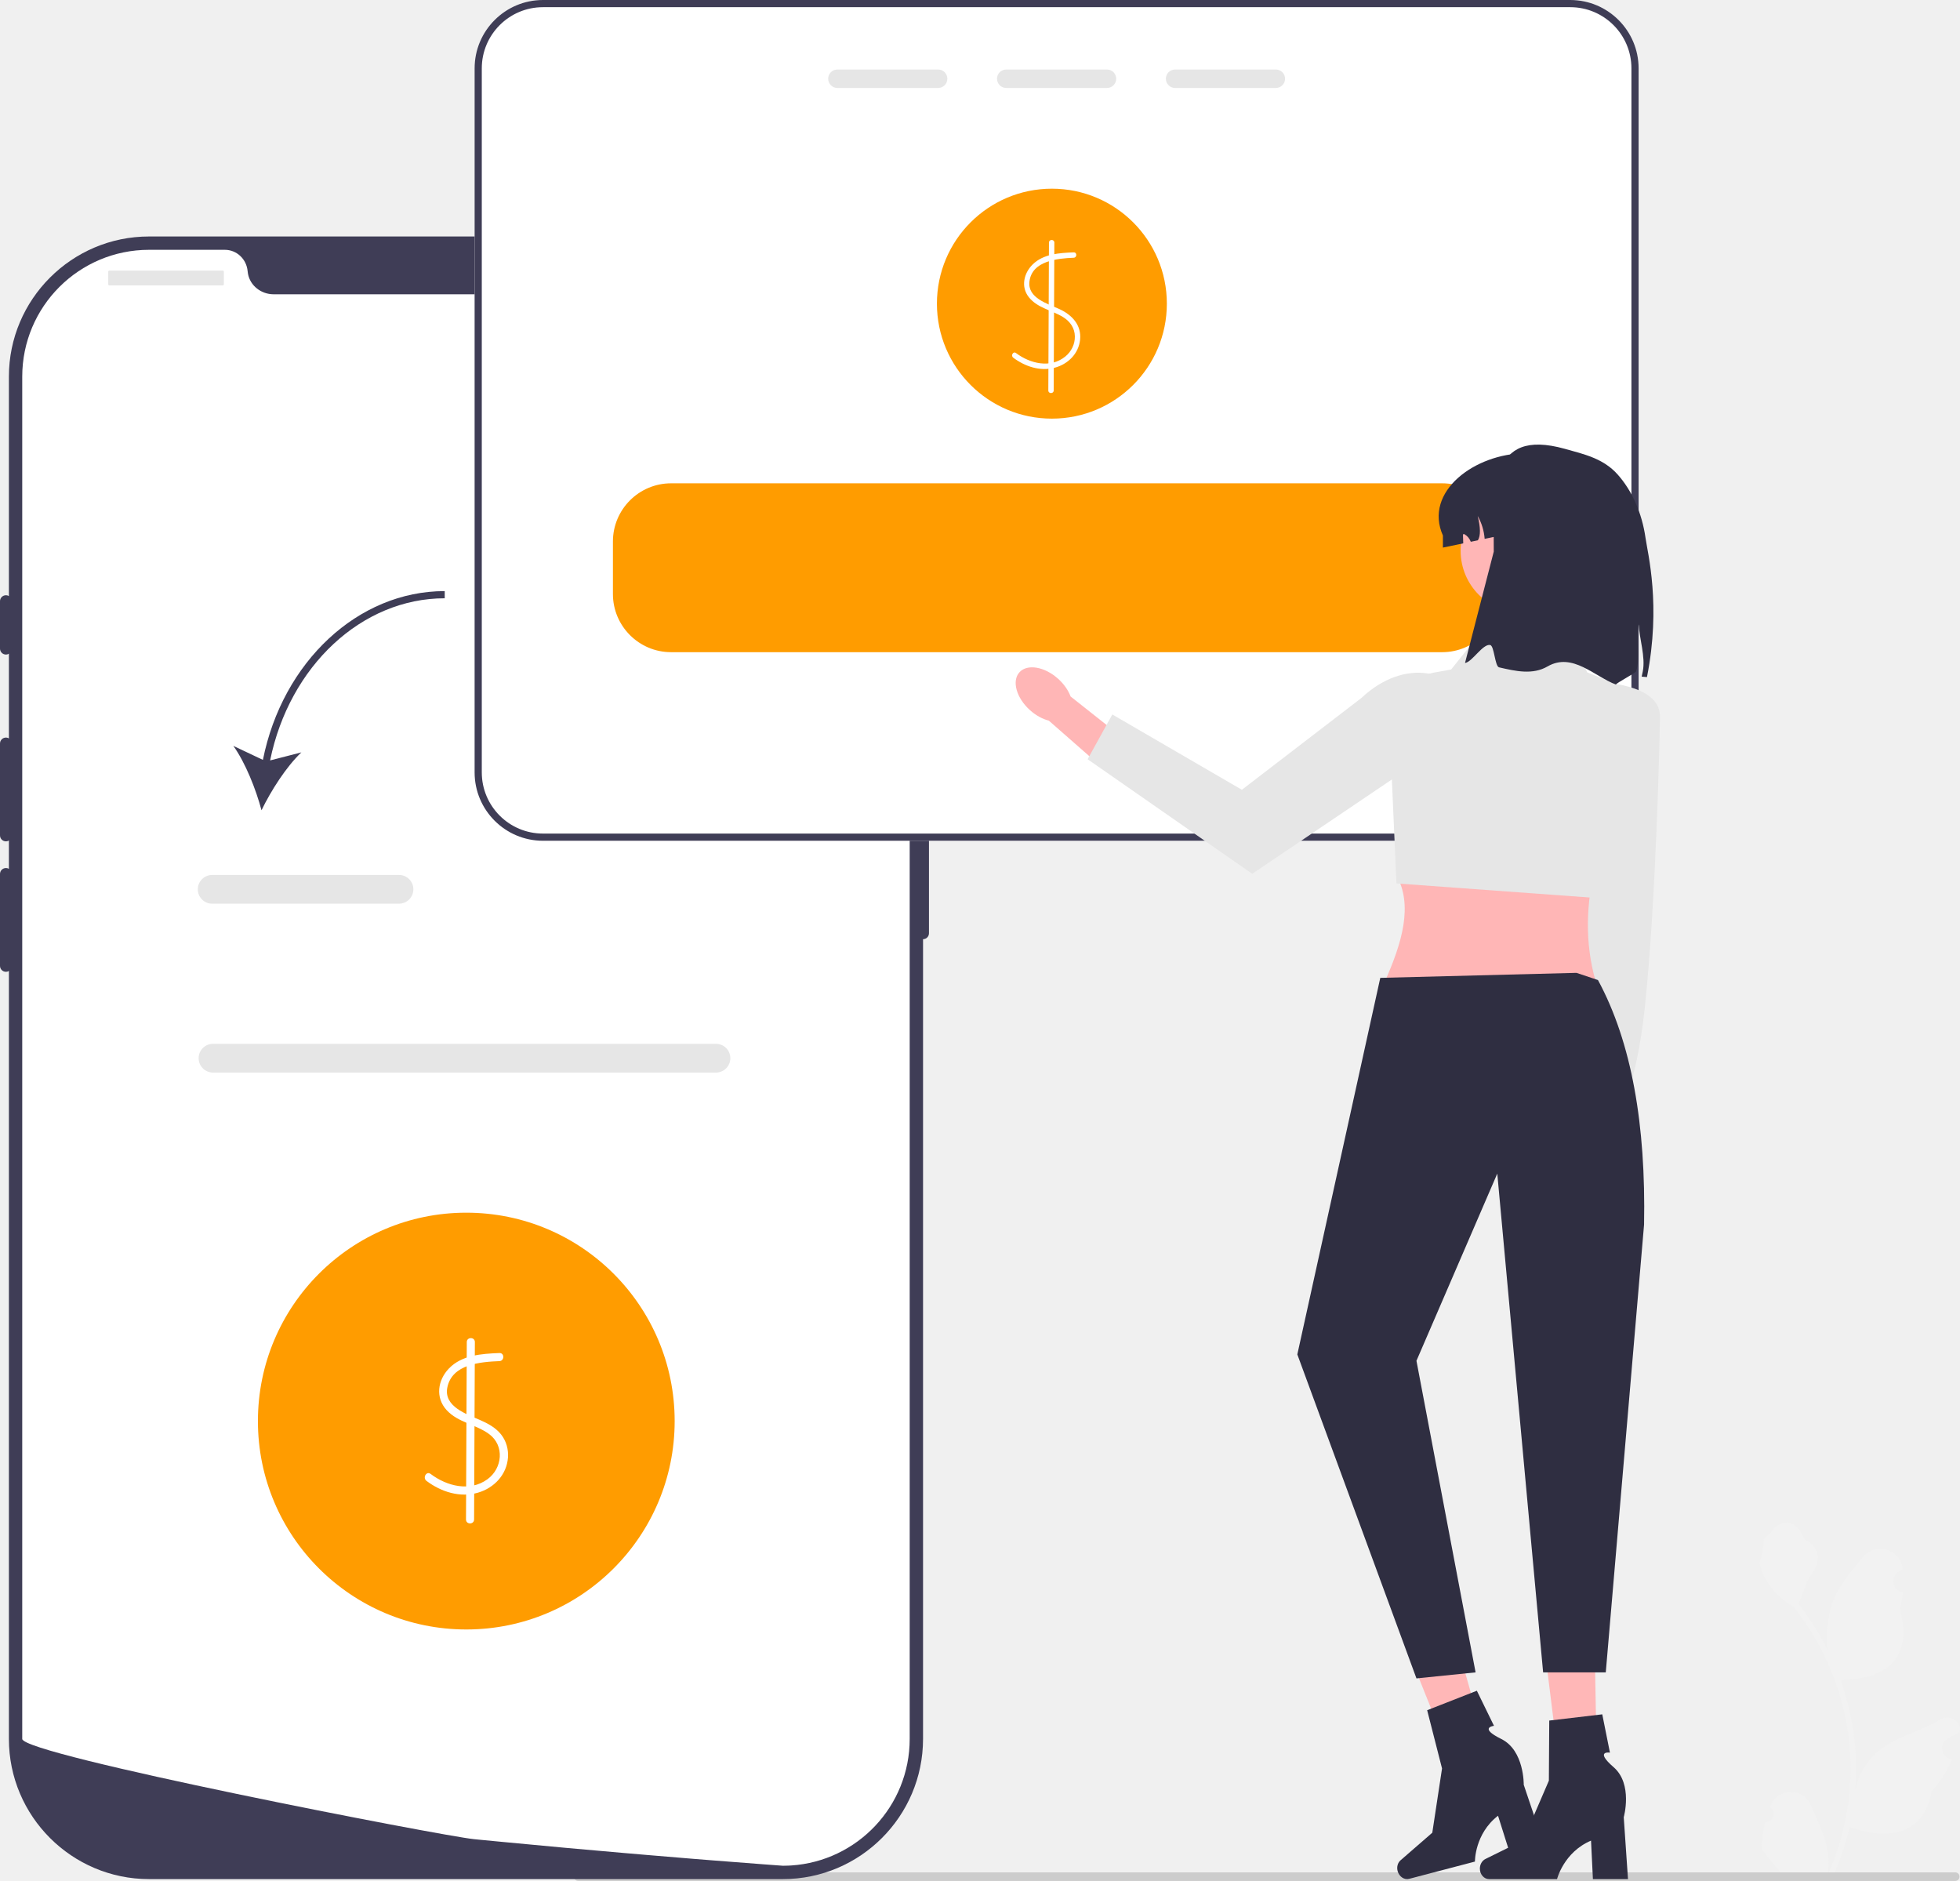
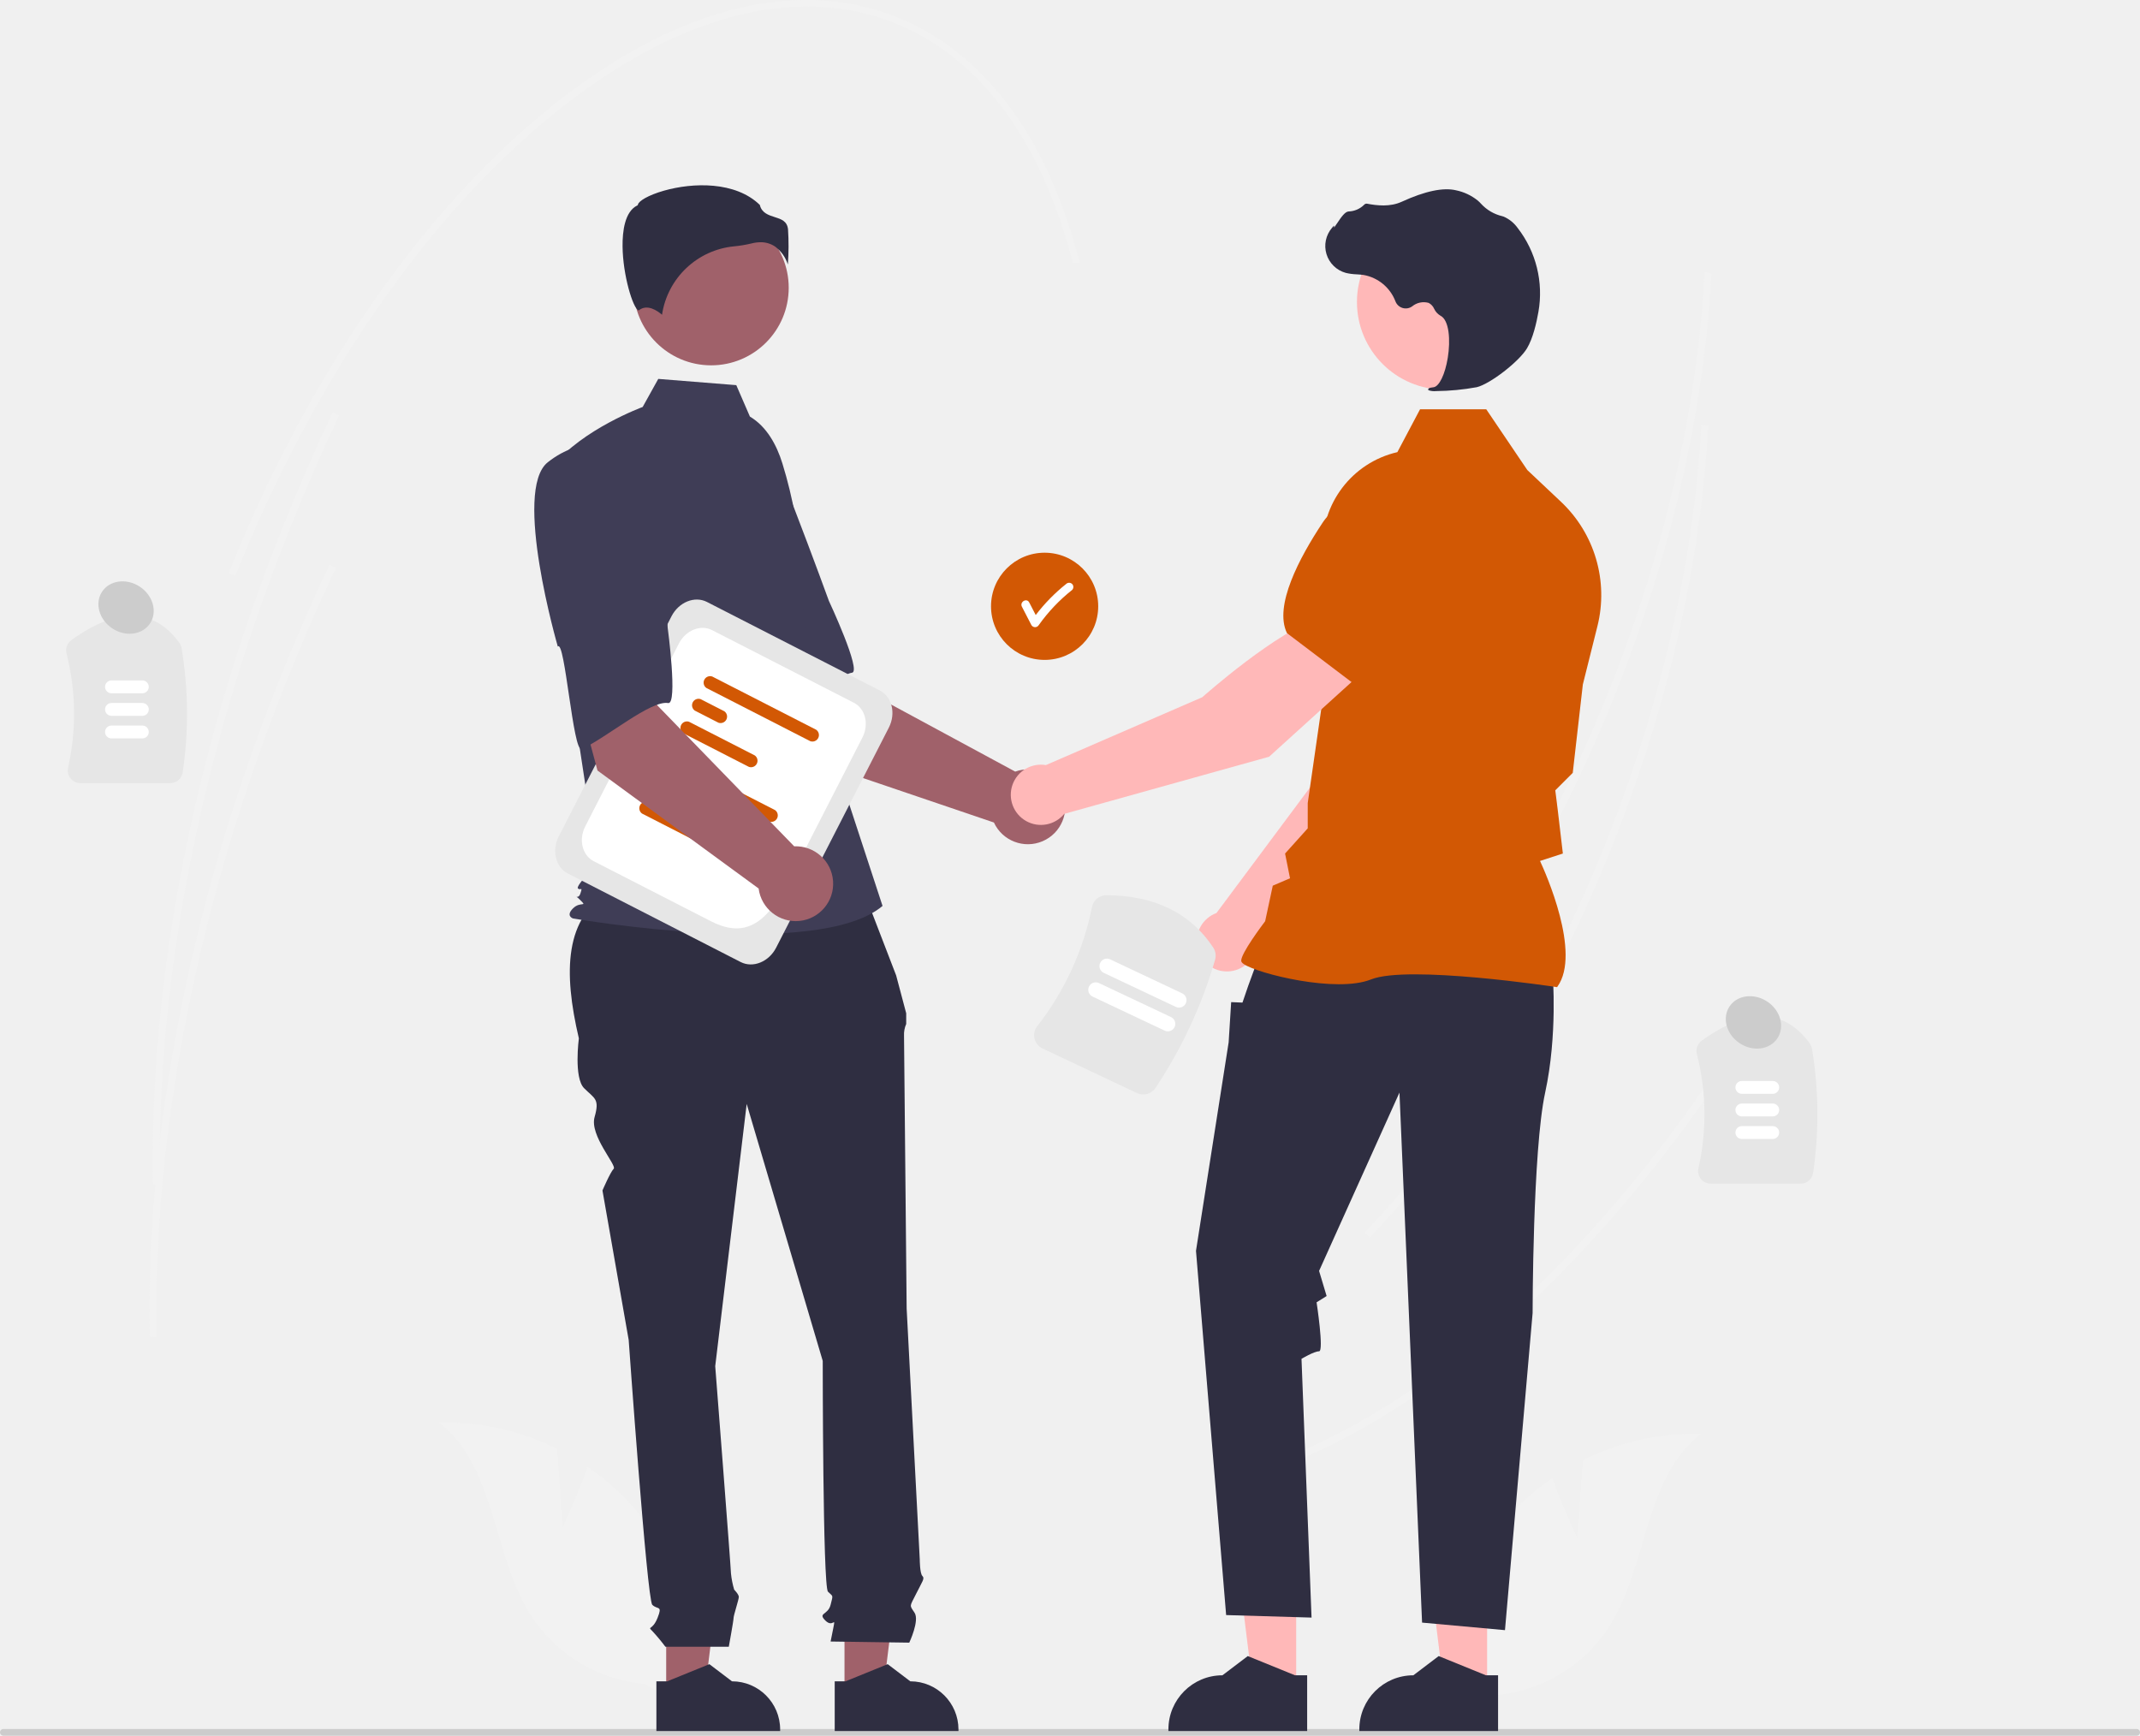
- <svg xmlns="http://www.w3.org/2000/svg" width="545.563" height="523.501" viewBox="0 0 545.563 523.501">
-   <path d="M491.304,507.168c2.066,.129,3.208-2.437,1.645-3.933l-.155-.618c.02-.05,.041-.099,.062-.148,2.089-4.982,9.17-4.947,11.241,.042,1.839,4.428,4.179,8.864,4.756,13.546,.258,2.067,.142,4.172-.316,6.2,4.308-9.411,6.575-19.687,6.575-30.021,0-2.597-.142-5.193-.433-7.783-.239-2.119-.568-4.224-.995-6.31-2.306-11.277-7.299-22.018-14.5-30.99-3.462-1.892-6.349-4.851-8.093-8.397-.626-1.279-1.117-2.655-1.35-4.056,.394,.052,1.486-5.949,1.188-6.317,.549-.833,1.532-1.247,2.131-2.06,2.982-4.043,7.091-3.337,9.236,2.157,4.582,2.313,4.627,6.148,1.815,9.837-1.789,2.347-2.035,5.522-3.604,8.035,.162,.207,.329,.407,.491,.614,2.961,3.798,5.522,7.88,7.681,12.169-.61-4.766,.291-10.508,1.826-14.21,1.748-4.217,5.025-7.769,7.91-11.415,3.466-4.379,10.573-2.468,11.184,3.083,.006,.054,.012,.107,.017,.161-.429,.242-.848,.499-1.259,.77-2.339,1.547-1.531,5.174,1.241,5.602l.063,.01c-.155,1.544-.42,3.074-.807,4.579,3.702,14.316-4.29,19.53-15.701,19.764-.252,.129-.497,.258-.749,.381,1.156,3.255,2.08,6.594,2.764,9.979,.614,2.99,1.04,6.013,1.279,9.049,.297,3.83,.271,7.68-.052,11.503l.019-.136c.82-4.211,3.107-8.145,6.427-10.87,4.946-4.063,11.933-5.559,17.268-8.824,2.568-1.572,5.859,.459,5.411,3.437l-.022,.143c-.794,.323-1.569,.698-2.319,1.117-.429,.242-.848,.499-1.259,.77-2.339,1.547-1.531,5.174,1.241,5.602l.063,.01c.045,.006,.084,.013,.129,.019-1.363,3.236-3.262,6.239-5.639,8.829-2.315,12.497-12.256,13.683-22.89,10.044h-.006c-1.163,5.064-2.861,10.011-5.044,14.726h-18.02c-.065-.2-.123-.407-.181-.607,1.666,.103,3.346,.006,4.986-.297-1.337-1.641-2.674-3.294-4.011-4.935-.032-.032-.058-.065-.084-.097-.678-.84-1.363-1.673-2.041-2.512l-0-.001c-.042-2.578,.267-5.147,.879-7.64l.001-0Z" fill="#f2f2f2" />
-   <path d="M159.753,522.311c0,.66,.53,1.19,1.19,1.19h383.29c.66,0,1.19-.53,1.19-1.19,0-.66-.53-1.19-1.19-1.19H160.943c-.66,0-1.19,.53-1.19,1.19Z" fill="#ccc" />
-   <g>
-     <path d="M217.914,522.994H41.489c-21.512,0-39.013-17.501-39.013-39.014V104.831c0-21.512,17.501-39.013,39.013-39.013H217.914c21.512,0,39.013,17.501,39.013,39.013V483.98c0,21.512-17.501,39.014-39.013,39.014Z" fill="#3f3d56" />
-     <path d="M256.927,205.281c-.91,0-1.65,.74-1.65,1.65v52.815c0,.91,.74,1.65,1.65,1.65s1.65-.74,1.65-1.65v-52.815c0-.91-.74-1.65-1.65-1.65Z" fill="#3f3d56" />
-     <path d="M253.213,104.831V483.973c0,18.724-14.573,34.041-33.001,35.229h-.008c-.272,.017-.545,.033-.825,.041-.487,.025-.974,.033-1.469,.033,0,0-1.816-.132-5.133-.38-3.35-.248-8.227-.619-14.309-1.106-1.824-.14-3.747-.297-5.777-.462-4.044-.33-8.483-.693-13.245-1.106-1.898-.157-3.862-.33-5.867-.503-10.249-.883-21.728-1.915-33.834-3.086-2.047-.19-4.11-.388-6.189-.594-.545-.058-1.098-.107-1.65-.165-8.632-.85-125.716-23.478-125.716-27.901V104.831c0-19.5,15.803-35.303,35.303-35.303h21.076c3.367,0,6.074,2.624,6.363,5.983,.025,.223,.05,.446,.091,.668,.611,3.375,3.705,5.727,7.138,5.727h107.082c3.433,0,6.528-2.352,7.138-5.727,.041-.223,.066-.446,.091-.668,.289-3.359,2.996-5.983,6.362-5.983h21.076c19.5,0,35.303,15.803,35.303,35.303Z" fill="#fff" />
-     <path d="M1.65,165.67c-.91,0-1.65,.74-1.65,1.65v13.204c0,.91,.74,1.65,1.65,1.65s1.65-.74,1.65-1.65v-13.204c0-.91-.74-1.65-1.65-1.65Z" fill="#3f3d56" />
-     <path d="M1.65,205.281c-.91,0-1.65,.74-1.65,1.65v25.582c0,.91,.74,1.65,1.65,1.65s1.65-.74,1.65-1.65v-25.582c0-.91-.74-1.65-1.65-1.65Z" fill="#3f3d56" />
-     <path d="M1.65,241.591c-.91,0-1.65,.74-1.65,1.65v25.582c0,.91,.74,1.65,1.65,1.65s1.65-.74,1.65-1.65v-25.582c0-.91-.74-1.65-1.65-1.65Z" fill="#3f3d56" />
-     <rect x="30.121" y="75.308" width="32.184" height="4.126" rx=".31" ry=".31" fill="#e6e6e6" />
-     <circle cx="202.049" cy="76.133" r="3.301" fill="#e6e6e6" />
-     <circle cx="211.127" cy="76.133" r="3.301" fill="#e6e6e6" />
-     <circle cx="220.204" cy="76.133" r="3.301" fill="#e6e6e6" />
-   </g>
-   <path d="M199.289,298.516H59.289c-2.206,0-4-1.794-4-4s1.794-4,4-4H199.289c2.206,0,4,1.794,4,4s-1.794,4-4,4Z" fill="#e6e6e6" />
-   <circle cx="129.791" cy="395.516" r="58" fill="#ff9c00" />
-   <path d="M139.009,376.578c-4.895,.201-10.429,.537-14.046,4.293-3.143,3.263-3.832,8.105-.645,11.589,3.196,3.493,8.165,3.965,11.848,6.69,4.326,3.2,3.692,9.529-.494,12.562-4.936,3.576-11.309,1.909-15.822-1.494-1.156-.872-2.279,1.081-1.136,1.943,4.043,3.048,9.319,4.745,14.317,3.287,4.511-1.316,8.009-4.995,8.364-9.78,.17-2.284-.48-4.601-1.9-6.404-1.499-1.903-3.658-3.074-5.841-4.027-3.757-1.641-10.227-3.763-9.134-9.104,1.324-6.474,9.204-7.087,14.487-7.304,1.443-.059,1.45-2.31,0-2.25h0Z" fill="#fff" />
-   <path d="M129.928,373.516l-.216,49.393c-.006,1.448,2.244,1.45,2.25,0l.216-49.393c.006-1.448-2.244-1.45-2.25,0h0Z" fill="#fff" />
-   <path d="M437.086,0H151.126c-10.49,0-19.02,8.53-19.02,19.02V214.98c0,10.49,8.53,19.02,19.02,19.02H437.086c10.49,0,19.02-8.53,19.02-19.02V19.02c0-10.49-8.53-19.02-19.02-19.02Z" fill="#fff" />
-   <circle cx="292.791" cy="84.516" r="32" fill="#ff9c00" />
-   <path d="M298.861,70.236c-3.961,.163-8.42,.414-11.417,3.362-2.482,2.442-3.35,6.243-1.069,9.118,2.401,3.027,6.395,3.601,9.53,5.536,1.948,1.202,3.239,3.024,3.281,5.364,.039,2.191-.972,4.239-2.663,5.612-4.148,3.37-9.805,1.975-13.729-.972-.772-.58-1.521,.722-.757,1.295,3.25,2.441,7.435,3.858,11.479,2.808,3.723-.967,6.721-3.895,7.125-7.808,.425-4.124-2.283-6.932-5.794-8.544-3.21-1.473-8.839-3.042-8.308-7.616,.675-5.817,7.795-6.469,12.323-6.655,.962-.04,.967-1.54,0-1.5h0Z" fill="#fff" />
-   <path d="M291.977,67.516l-.18,41.158c-.004,.965,1.496,.967,1.5,0l.18-41.158c.004-.965-1.496-.967-1.5,0h0Z" fill="#fff" />
-   <path d="M437.086,0H151.126c-10.49,0-19.02,8.53-19.02,19.02V214.98c0,10.49,8.53,19.02,19.02,19.02H437.086c10.49,0,19.02-8.53,19.02-19.02V19.02c0-10.49-8.53-19.02-19.02-19.02Zm17.02,214.98c0,9.39-7.63,17.02-17.02,17.02H151.126c-9.39,0-17.02-7.63-17.02-17.02V19.02c0-9.39,7.63-17.02,17.02-17.02H437.086c9.39,0,17.02,7.63,17.02,17.02V214.98Z" fill="#3f3d56" />
-   <g>
-     <path d="M261.136,19.35h-28.06c-1.41,0-2.56,1.15-2.56,2.56,0,1.42,1.15,2.57,2.56,2.57h28.06c1.41,0,2.56-1.15,2.56-2.57,0-1.41-1.15-2.56-2.56-2.56Z" fill="#e6e6e6" />
-     <path d="M308.136,19.35h-28.06c-1.41,0-2.56,1.15-2.56,2.56,0,1.42,1.15,2.57,2.56,2.57h28.06c1.41,0,2.56-1.15,2.56-2.57,0-1.41-1.15-2.56-2.56-2.56Z" fill="#e6e6e6" />
-     <path d="M355.136,19.35h-28.06c-1.41,0-2.56,1.15-2.56,2.56,0,1.42,1.15,2.57,2.56,2.57h28.06c1.41,0,2.56-1.15,2.56-2.57,0-1.41-1.15-2.56-2.56-2.56Z" fill="#e6e6e6" />
-   </g>
-   <path d="M401.416,134.516H186.796c-8.93,0-16.19,7.26-16.19,16.19v14.62c0,8.93,7.26,16.19,16.19,16.19h214.62c8.93,0,16.19-7.26,16.19-16.19v-14.62c0-8.93-7.26-16.19-16.19-16.19Z" fill="#ff9c00" />
-   <path d="M73.179,211.492l-8.23-3.899c3.376,4.711,6.284,12.068,7.841,17.922,2.637-5.453,6.887-12.126,11.094-16.112l-8.698,2.238c5.36-26.268,25.519-45.126,48.604-45.126v-2c-24.113,0-45.139,19.648-50.611,46.976Z" fill="#3f3d56" />
-   <path d="M111.058,251.516H59.058c-2.206,0-4-1.794-4-4s1.794-4,4-4h52c2.206,0,4,1.794,4,4s-1.794,4-4,4Z" fill="#e6e6e6" />
-   <g>
-     <polygon points="456.979 238.488 456.454 279.327 446.293 315.732 438.17 312.702 441.776 279.333 441.302 234.176 456.979 238.488" fill="#ffb6b6" />
-     <ellipse cx="440.63" cy="320.578" rx="9.634" ry="5.72" transform="translate(46.30757 696.6564) rotate(-79.68097)" fill="#ffb6b6" />
-     <path d="M444.648,189.861s17.407,.24,17.392,9.487c-.008,5.221-1.129,52.623-4.25,81.42-2.406,22.207-7,28-7,28l-11-25,4.857-93.906Z" fill="#e6e6e6" />
-     <path d="M444.201,273.299h-58.788c4.927-10.995,7.957-21.467,3.221-29.796l55.566-3.221c-2.777,11.244-3.116,22.28,0,33.018Z" fill="#ffb6b6" />
-     <path d="M436.953,175.856l-23.354-1.611-9.664,12.08-4.899,.891c-7.344,1.335-12.573,7.889-12.245,15.346l1.906,43.313,55.821,4.07,13.374-56.402-16.106-6.412-4.832-11.274Z" fill="#e6e6e6" />
-     <g>
-       <path d="M294.531,188.922c1.657,1.491,2.84,3.232,3.465,4.921l16.681,13.203-6.515,7.754-16.22-14.228c-1.745-.443-3.601-1.436-5.258-2.927-3.785-3.405-5.097-8.118-2.93-10.527,2.167-2.409,6.992-1.601,10.777,1.804h0Z" fill="#ffb6b6" />
-       <path d="M412.468,200.037v0l-63.916,43.159-45.817-31.884,6.879-12.46,36.06,20.957,33.255-25.534c11.842-11.123,26.684-8.967,33.539,5.762Z" fill="#e6e6e6" />
-     </g>
-     <circle cx="423.891" cy="153.302" r="17.326" fill="#ffb6b6" />
-     <path d="M447.441,149.046v3.36l-19.54-5.5-14.65,3.07c-.17-2.23-.83-4.42-1.93-6.36,.765,3.112,.851,5.519,.04,6.76l-1.97,.41c-.32-.87-.94-1.63-1.75-2.09-.08-.05-.18-.09-.27-.06-.14,.05-.15,.23-.15,.37,.02,.74,.04,1.48,.07,2.22l-5.66,1.18v-3.36c-5.43-12.218,8.882-22.79,22.91-22.9,6.33-.05,12.05,2.56,16.2,6.7,4.14,4.15,6.7,9.87,6.7,16.2Z" fill="#2f2e41" />
-     <path d="M458.433,188.444l-1.476-.122c.105-.483,.21-.959,.306-1.441,.818-4.05-.982-9.205-1.115-13.095-.694,4.111,.493,9.168-.736,13.071-.137,.434-5.476,3.232-5.623,3.66-5.909-2.161-12.063-9.066-19.032-5.033-4.121,2.385-8.824,1.34-13.503,.248-1.158-.27-1.319-5.99-2.466-6.215-2.053-.402-5.068,4.797-7,5l8-31c0-16.864-1.562-34.557,19.8-28.594,5.373,1.5,10.69,2.675,14.656,7.11,3.965,4.44,6.789,10.646,7.789,17.713,.603,4.263,4.367,18.739,.397,38.7Z" fill="#2f2e41" />
-     <g>
-       <polygon points="444.638 500.18 435.102 500.405 429.786 457.561 443.859 457.228 444.638 500.18" fill="#ffb7b7" />
-       <path d="M411.919,520.077h0c0,1.611,1.143,2.917,2.554,2.917h18.929s1.863-7.488,9.458-10.71l.524,10.71h9.765l-1.183-17.222s2.612-9.214-2.813-13.924c-5.425-4.71-1.031-4.054-1.031-4.054l-2.134-10.659-14.756,1.735-.108,16.732-7.161,16.608-10.503,5.188c-.935,.462-1.54,1.514-1.54,2.677l-0,0Z" fill="#2f2e41" />
-     </g>
-     <g>
-       <polygon points="415.624 493.198 406.457 495.836 390.443 455.743 403.972 451.85 415.624 493.198" fill="#ffb7b7" />
-       <path d="M389.025,520.746h0c.409,1.558,1.846,2.531,3.21,2.174l18.31-4.803s-.098-7.716,6.43-12.76l3.225,10.227,9.445-2.478-5.515-16.358s.189-9.575-6.254-12.754c-6.443-3.179-2.026-3.66-2.026-3.66l-4.769-9.769-13.833,5.423,4.141,16.212-2.712,17.882-8.843,7.684c-.787,.684-1.105,1.855-.81,2.981l-0,0Z" fill="#2f2e41" />
-     </g>
-     <path d="M438.791,270.768l6,2c9.381,17.326,13.358,40.334,12.831,68.078l-10.658,124.611h-17.437l-12.76-138.822-22.5,52.105,16.462,86.717-16.462,1.678-33.158-90.172,23.092-104.802,54.589-1.395Z" fill="#2f2e41" />
-   </g>
+ <svg xmlns="http://www.w3.org/2000/svg" width="758.67" height="615.326" viewBox="0 0 758.67 615.326" role="img" artist="Katerina Limpitsouni" source="https://undraw.co/">
+   <path d="M826.33,254.42c-3.941,43.423-15.169,89.211-32.778,133.39-21.775,54.633-51.526,102.754-86.037,139.159l-1.915-1.67c34.344-36.231,63.959-84.139,85.643-138.546,19.597-49.167,31.254-100.332,33.724-147.942l2.447.41Q827.027,246.764,826.33,254.42Z" transform="translate(-220.665 -142.3368)" fill="#f2f2f2" />
+   <path d="M842.027,506.615c-48.472,77.116-107.28,132.216-165.59,155.148l-1.18-2.163C733.164,636.826,791.627,582.009,839.878,505.245Z" transform="translate(-220.665 -142.3368)" fill="#f2f2f2" />
+   <path d="M825.154,308.484c-3.941,43.423-15.169,89.211-32.778,133.39C770.601,496.506,740.85,544.627,706.34,581.033l-1.915-1.67c34.344-36.231,63.959-84.139,85.643-138.546,19.597-49.167,31.254-100.332,33.724-147.942l2.447.41Q825.85,300.827,825.154,308.484Z" transform="translate(-220.665 -142.3368)" fill="#f2f2f2" />
+   <path d="M280.991,419.965H249.187a4.501,4.501,0,0,1-3.535-1.703,4.408,4.408,0,0,1-.863-3.746,86.49,86.49,0,0,0-.555-40.536,4.509,4.509,0,0,1,1.75-4.738c16.354-11.762,29.232-11.42,38.279,1.016a4.519,4.519,0,0,1,.791,1.91,141.54,141.54,0,0,1,.396,43.925A4.491,4.491,0,0,1,280.991,419.965Z" transform="translate(-220.665 -142.3368)" fill="#e6e6e6" />
+   <path d="M271.131,388.116H260.19a2.281,2.281,0,0,1,0-4.562h10.941a2.281,2.281,0,0,1,0,4.562Z" transform="translate(-220.665 -142.3368)" fill="#fff" />
+   <path d="M271.131,396.116H260.19a2.281,2.281,0,0,1,0-4.562h10.941a2.281,2.281,0,0,1,0,4.562Z" transform="translate(-220.665 -142.3368)" fill="#fff" />
+   <path d="M271.131,404.116H260.19a2.281,2.281,0,0,1,0-4.562h10.941a2.281,2.281,0,0,1,0,4.562Z" transform="translate(-220.665 -142.3368)" fill="#fff" />
+   <path d="M858.991,561.965H827.187a4.501,4.501,0,0,1-3.535-1.703,4.408,4.408,0,0,1-.863-3.746,86.49,86.49,0,0,0-.555-40.536,4.509,4.509,0,0,1,1.75-4.738c16.354-11.762,29.232-11.42,38.279,1.016a4.519,4.519,0,0,1,.791,1.91,141.54,141.54,0,0,1,.396,43.925A4.491,4.491,0,0,1,858.991,561.965Z" transform="translate(-220.665 -142.3368)" fill="#e6e6e6" />
+   <path d="M849.131,530.116H838.19a2.281,2.281,0,0,1,0-4.562h10.941a2.281,2.281,0,0,1,0,4.562Z" transform="translate(-220.665 -142.3368)" fill="#fff" />
+   <path d="M849.131,538.116H838.19a2.281,2.281,0,0,1,0-4.562h10.941a2.281,2.281,0,0,1,0,4.562Z" transform="translate(-220.665 -142.3368)" fill="#fff" />
+   <path d="M849.131,546.116H838.19a2.281,2.281,0,0,1,0-4.562h10.941a2.281,2.281,0,0,1,0,4.562Z" transform="translate(-220.665 -142.3368)" fill="#fff" />
+   <path d="M979.335,756.473a1.186,1.186,0,0,1-1.19,1.19H221.855a1.19,1.19,0,0,1,0-2.38h756.29A1.187,1.187,0,0,1,979.335,756.473Z" transform="translate(-220.665 -142.3368)" fill="#ccc" />
+   <path d="M420.168,683.613,418.185,656.024a89.244,89.244,0,0,0-41.899-9.396c20.432,15.793,18.795,47.358,32.945,68.96a53.681,53.681,0,0,0,40.028,23.722L466.263,749.092a89.952,89.952,0,0,0-20.944-72.346A86.888,86.888,0,0,0,428.951,662.351C425.234,673.022,420.168,683.613,420.168,683.613Z" transform="translate(-220.665 -142.3368)" fill="#f2f2f2" />
+   <path d="M779.832,687.613l1.984-27.589a89.244,89.244,0,0,1,41.899-9.396c-20.432,15.793-18.795,47.358-32.945,68.96a53.681,53.681,0,0,1-40.028,23.722L733.737,753.092a89.952,89.952,0,0,1,20.944-72.346A86.888,86.888,0,0,1,771.049,666.351C774.766,677.022,779.832,687.613,779.832,687.613Z" transform="translate(-220.665 -142.3368)" fill="#f2f2f2" />
+   <circle cx="370.335" cy="214.942" r="19" fill="#D25804" />
+   <path d="M600.753,349.361a1.537,1.537,0,0,0-2.121,0,62.934,62.934,0,0,0-10.782,11.013q-1.152-2.23-2.305-4.459c-.887-1.716-3.476-.2-2.59,1.514q1.685,3.261,3.371,6.522a1.518,1.518,0,0,0,2.59,0,60.748,60.748,0,0,1,11.837-12.469A1.509,1.509,0,0,0,600.753,349.361Z" transform="translate(-220.665 -142.3368)" fill="#fff" />
+   <path d="M505.985,411.156,477.333,366.161l33.178-17.768,8.708,34.33,61.355,33.155a13.266,13.266,0,1,1-7.55,18.048Z" transform="translate(-220.665 -142.3368)" fill="#a0616a" />
+   <path d="M456.4,312.193c-9.002,13.218,22.99,61.263,22.99,61.263,1.559-3.359,16.457,34.366,18.952,32.138,7.092-6.334,18.194-23.976,24.365-24.763,3.529-.45-8.185-25.478-8.185-25.478s-5.354-14.779-12.618-33.659a33.903,33.903,0,0,0-24.626-21.535S465.403,298.975,456.4,312.193Z" transform="translate(-220.665 -142.3368)" fill="#3f3d56" />
+   <polygon points="236.175 600.491 249.782 600.49 256.255 548.005 236.172 548.006 236.175 600.491" fill="#a0616a" />
+   <path d="M453.368,738.385l3.83-0,14.953-6.081,8.014,6.08h.001a17.078,17.078,0,0,1,17.077,17.077v.555l-43.875.002Z" transform="translate(-220.665 -142.3368)" fill="#2f2e41" />
+   <polygon points="299.391 600.491 312.998 600.49 319.472 548.005 299.389 548.006 299.391 600.491" fill="#a0616a" />
+   <path d="M516.585,738.385l3.83-0,14.953-6.081,8.014,6.08h.001a17.078,17.078,0,0,1,17.077,17.077v.555l-43.875.002Z" transform="translate(-220.665 -142.3368)" fill="#2f2e41" />
+   <path d="M525.946,455.889l-88.507,2.213c-16.809,9.13-17.065,28.891-11.557,52.352,0,0-1.859,13.945,1.859,17.663s5.578,3.719,3.719,10.226,7.964,17.136,6.771,18.33-3.982,7.701-3.982,7.701l9.297,52.99s6.508,92.036,8.367,93.895,3.719,0,1.859,4.648-3.719,2.789-1.859,4.648a68.471,68.471,0,0,1,4.648,5.578h22.476s1.695-9.297,1.695-10.226,1.859-6.508,1.859-7.437-1.643-2.573-1.643-2.573a30.585,30.585,0,0,1-1.146-5.794c0-1.859-5.578-73.443-5.578-73.443L485.38,533.695l26.96,91.106s0,79.95,1.859,81.81,1.859.93.93,4.648-4.648,2.789-1.859,5.578,3.719-1.859,2.789,2.789l-.93,4.648,27.89.399s3.719-7.836,1.859-10.625-1.748-2.028.521-6.592,3.198-5.494,2.268-6.423-.93-5.874-.93-5.874l-4.648-88.951s-.93-93.895-.93-96.684a9.273,9.273,0,0,1,.772-4.182V501.556l-3.561-13.414Z" transform="translate(-220.665 -142.3368)" fill="#2f2e41" />
+   <circle cx="252.113" cy="102.015" r="27.5" fill="#a0616a" />
+   <path d="M486.528,290.027c5.924,3.522,9.468,9.993,11.503,16.579a157.109,157.109,0,0,1,6.751,37.537l2.149,38.141,26.613,81.214c-23.064,19.516-109.759,4.435-109.759,4.435s-2.661-.887,0-3.548,5.252-.304,2.591-2.965-.827.304.06-2.358,0-.887-.887-1.774,6.867-8.871,6.867-8.871L425.319,401.8l-8.871-94.031c10.645-13.306,32.054-21.15,32.054-21.15l5.532-9.957,27.659,2.213Z" transform="translate(-220.665 -142.3368)" fill="#3f3d56" />
+   <path d="M495.448,229.742a12.744,12.744,0,0,1,4.527,6.36A89.513,89.513,0,0,0,500.034,223.623c-.324-2.92-2.38-3.577-4.761-4.338-2.15-.688-4.581-1.464-5.236-4.299-8.644-8.409-23.692-7.985-33.991-5.052-5.667,1.614-8.927,3.688-9.219,4.903l-.06.25-.23.115c-4.368,2.184-5.218,9.081-5.162,14.482.106,10.176,3.62,21.733,5.599,22.672.105.05.131.03.177-.008h0c2.98-2.382,6.616.181,8.214,1.574A28.601,28.601,0,0,1,480.974,229.662a44.879,44.879,0,0,0,6.172-1.035,12.995,12.995,0,0,1,3.153-.414A8.974,8.974,0,0,1,495.448,229.742Z" transform="translate(-220.665 -142.3368)" fill="#2f2e41" />
+   <path d="M666.162,477.801l52.899-53.718,13.937-42.963-22.428-9.072c-11.11,11.207-22.547,45.515-22.547,45.515l-36.106,48.458c-.288.107-.576.22-.859.354A10.687,10.687,0,1,0,666.162,477.801Z" transform="translate(-220.665 -142.3368)" fill="#ffb8b8" />
+   <path d="M704.453,376.963l28.363,8.205.106-.02c10.426-2.024,18.673-19.35,23.755-33.529a19.596,19.596,0,0,0-10.615-24.558h0a19.639,19.639,0,0,0-20.495,3.125L711.425,342.363Z" transform="translate(-220.665 -142.3368)" fill="#D25804" />
+   <polygon points="459.521 598.895 444.267 598.894 437.011 540.059 459.523 540.06 459.521 598.895" fill="#ffb8b8" />
+   <path d="M684.077,736.251l-4.293-0-16.762-6.817-8.984,6.816h-.001a19.145,19.145,0,0,0-19.144,19.144v.622l49.184.002Z" transform="translate(-220.665 -142.3368)" fill="#2f2e41" />
+   <polygon points="527.204 598.895 511.95 598.894 504.694 540.059 527.207 540.06 527.204 598.895" fill="#ffb8b8" />
+   <path d="M751.76,736.251l-4.293-0-16.762-6.817-8.984,6.816H721.719a19.145,19.145,0,0,0-19.144,19.144v.622l49.184.002Z" transform="translate(-220.665 -142.3368)" fill="#2f2e41" />
+   <path d="M771.128,487.806s1.781,21.374-2.672,41.857-4.453,78.17-4.453,78.17l-9.796,112.411-29.389-2.672-8.015-187.91-28.498,63.23,2.672,8.906-3.559,2.226s2.668,17.366.887,17.366-6.234,2.672-6.234,2.672l3.562,91.728-30.279-.891L644.667,585.769,656.245,511.852l.891-14.249,4.008.165,2.041-5.953,3.748-10.242Z" transform="translate(-220.665 -142.3368)" fill="#2f2e41" />
+   <path d="M772.667,492.296l.159-.223c8.477-11.868-4.272-40.386-6.195-44.52l8.099-2.628L772.906,429.422l-.864-6.911,6.19-6.19.017-.154,3.562-31.17,5.179-20.703a45.452,45.452,0,0,0-12.901-44.048l-11.972-11.288-14.55-21.529h-23.463l-8.045,15.196a34.199,34.199,0,0,0-26.46,34.916l1.823,39.855-7.138,49.623-.004,8.98-8.033,8.927,1.754,8.77-6.114,2.62-2.7,12.597c-1.117,1.474-8.491,11.306-8.491,13.994,0,.404.298.794.937,1.226,5.025,3.403,32.8,10.34,45.092,5.421,13.094-5.236,65.145,2.619,65.67,2.699Z" transform="translate(-220.665 -142.3368)" fill="#D25804" />
+   <circle cx="512.141" cy="107.068" r="31.074" fill="#ffb8b8" />
+   <path d="M729.829,280.982a84.513,84.513,0,0,0,14.346-1.375c4.687-1.08,15.027-9.076,17.846-13.799h0c2.094-3.51,3.35-8.938,4.036-12.874a37.779,37.779,0,0,0-7.379-29.811,11.936,11.936,0,0,0-4.926-3.989c-.174-.063-.354-.118-.534-.165a14.727,14.727,0,0,1-7.44-4.342,12.145,12.145,0,0,0-1.25-1.221,18.14,18.14,0,0,0-7.664-3.604c-4.529-1.088-11.006.275-19.253,4.054-4.143,1.899-8.742,1.369-12.286.695a1.154,1.154,0,0,0-1.076.4,8.144,8.144,0,0,1-5.476,2.349c-1.258.088-2.535,1.866-4.074,4.182-.349.526-.757,1.139-1.052,1.514l-.059-.703-.692.804a9.883,9.883,0,0,0,4.876,15.981,19.273,19.273,0,0,0,3.891.517c.795.051,1.617.103,2.407.22a14.9,14.9,0,0,1,11.318,9.38,3.897,3.897,0,0,0,5.928,1.739,6.438,6.438,0,0,1,5.837-1.219,4.274,4.274,0,0,1,1.944,2.093,5.57,5.57,0,0,0,2.176,2.41c3.235,1.564,3.644,8.85,2.654,14.959-.954,5.888-3.03,10.184-5.047,10.445-1.553.201-1.729.317-1.834.595l-.094.249.181.226A6.364,6.364,0,0,0,729.829,280.982Z" transform="translate(-220.665 -142.3368)" fill="#2f2e41" />
+   <path d="M704.048,380.286,689.111,361.254c-15.215,4.19-42.211,28.253-42.211,28.253l-55.442,24.059a10.681,10.681,0,1,0,6.489,17.307l72.627-20.262Z" transform="translate(-220.665 -142.3368)" fill="#ffb8b8" />
+   <path d="M700.468,384.637l23.568-26.273,1.309-18.616a19.641,19.641,0,0,0-9.747-18.298h0a19.595,19.595,0,0,0-26.032,6.171c-8.328,12.551-17.286,29.52-12.677,39.087l.047.097Z" transform="translate(-220.665 -142.3368)" fill="#D25804" />
+   <path d="M483.244,483.387,421.99,452.015c-4.357-2.231-5.8-8.15-3.217-13.194L458.712,360.838c2.583-5.044,8.229-7.332,12.586-5.1l61.254,31.371c4.357,2.231,5.8,8.15,3.217,13.194l-39.939,77.984C493.248,483.33,487.601,485.618,483.244,483.387Z" transform="translate(-220.665 -142.3368)" fill="#e6e6e6" />
+   <path d="M472.778,468.965l-41.617-21.314c-4.081-2.09-5.433-7.633-3.013-12.357l33.181-64.788c2.419-4.724,7.707-6.866,11.788-4.776l50.265,25.743c4.081,2.09,5.432,7.633,3.013,12.356l-18.026,35.196C497.593,460.066,490.955,478.274,472.778,468.965Z" transform="translate(-220.665 -142.3368)" fill="#fff" />
+   <path d="M493.355,433.585l-36.861-18.878a2.305,2.305,0,0,1,2.08-4.06l36.861,18.878a2.305,2.305,0,0,1-2.08,4.06Z" transform="translate(-220.665 -142.3368)" fill="#D25804" />
+   <path d="M460.797,427.037l-8.412-4.308a2.306,2.306,0,0,1,2.08-4.061l8.412,4.308a2.306,2.306,0,0,1-2.08,4.061Z" transform="translate(-220.665 -142.3368)" fill="#D25804" />
+   <path d="M471.587,442.69,448.276,430.751a2.306,2.306,0,0,1,2.08-4.061l23.311,11.939a2.306,2.306,0,0,1-2.08,4.061Z" transform="translate(-220.665 -142.3368)" fill="#D25804" />
+   <path d="M507.942,405.103l-36.861-18.878a2.305,2.305,0,0,1,2.08-4.06l36.861,18.878a2.305,2.305,0,0,1-2.08,4.06Z" transform="translate(-220.665 -142.3368)" fill="#D25804" />
+   <path d="M475.384,398.555l-8.412-4.308a2.306,2.306,0,0,1,2.08-4.061l8.412,4.308a2.306,2.306,0,0,1-2.08,4.061Z" transform="translate(-220.665 -142.3368)" fill="#D25804" />
+   <path d="M486.174,414.208,462.863,402.269a2.306,2.306,0,0,1,2.08-4.061l23.311,11.939a2.306,2.306,0,0,1-2.08,4.061Z" transform="translate(-220.665 -142.3368)" fill="#D25804" />
+   <path d="M432.485,415.494l-13.838-51.517,36.979-7L453.638,392.338l48.588,50.03a13.266,13.266,0,1,1-12.615,14.953Z" transform="translate(-220.665 -142.3368)" fill="#a0616a" />
+   <path d="M414.863,306.216c-12.552,9.909,3.559,65.338,3.559,65.338,2.494-2.737,5.393,37.72,8.442,36.342,8.665-3.915,24.547-17.416,30.67-16.316,3.502.629-.167-26.76-.167-26.76s-.675-15.705-1.943-35.894a33.903,33.903,0,0,0-17.034-27.93S427.415,296.306,414.863,306.216Z" transform="translate(-220.665 -142.3368)" fill="#3f3d56" />
+   <path d="M623.719,529.841l-33.426-15.784a5.231,5.231,0,0,1-2.87-3.544,5.124,5.124,0,0,1,.952-4.365,100.58,100.58,0,0,0,19.413-42.254,5.197,5.197,0,0,1,5.092-4.19c17.048.058,29.789,6.283,37.868,18.499a5.261,5.261,0,0,1,.688,4.376,164.527,164.527,0,0,1-21.108,45.407A5.22,5.22,0,0,1,623.719,529.841Z" transform="translate(-220.665 -142.3368)" fill="#e6e6e6" />
+   <path d="M633.552,507.703,607.994,495.634a2.651,2.651,0,1,1,2.264-4.795l25.558,12.069a2.651,2.651,0,1,1-2.264,4.795Z" transform="translate(-220.665 -142.3368)" fill="#fff" />
+   <path d="M637.522,499.295,611.964,487.226a2.651,2.651,0,0,1,2.264-4.795l25.558,12.069a2.651,2.651,0,0,1-2.264,4.795Z" transform="translate(-220.665 -142.3368)" fill="#fff" />
+   <path d="M603.371,235.352l-2.379.261c-10.607-41.684-31.168-70.563-59.462-83.514-35.968-16.463-80.443-5.408-125.234,31.13-45.018,36.724-84.872,94.733-112.217,163.343l-2.308-1.056c27.466-68.909,67.523-127.198,112.794-164.127,45.498-37.115,90.881-48.252,127.79-31.357C571.459,163.353,592.558,192.857,603.371,235.352Z" transform="translate(-220.665 -142.3368)" fill="#f2f2f2" />
+   <path d="M340.897,289.64c-6.222,13.107-12.139,26.685-17.589,40.358-31.361,78.682-47.253,159.038-45.954,232.383l-2.451-.262c-1.3-73.619,14.638-154.251,46.097-233.178,5.465-13.711,11.4-27.328,17.64-40.472Z" transform="translate(-220.665 -142.3368)" fill="#f2f2f2" />
+   <path d="M339.721,343.704c-6.222,13.107-12.139,26.685-17.589,40.358-31.361,78.682-47.253,159.038-45.954,232.383l-2.451-.262c-1.3-73.619,14.638-154.251,46.097-233.178,5.465-13.711,11.4-27.328,17.64-40.472Z" transform="translate(-220.665 -142.3368)" fill="#f2f2f2" />
+   <ellipse cx="265.356" cy="357.719" rx="8.857" ry="10.195" transform="translate(-400.121 238.1651) rotate(-56.36398)" fill="#ccc" />
+   <ellipse cx="842.298" cy="504.788" rx="8.857" ry="10.195" transform="translate(-265.2016 784.1168) rotate(-56.36398)" fill="#ccc" />
</svg>
